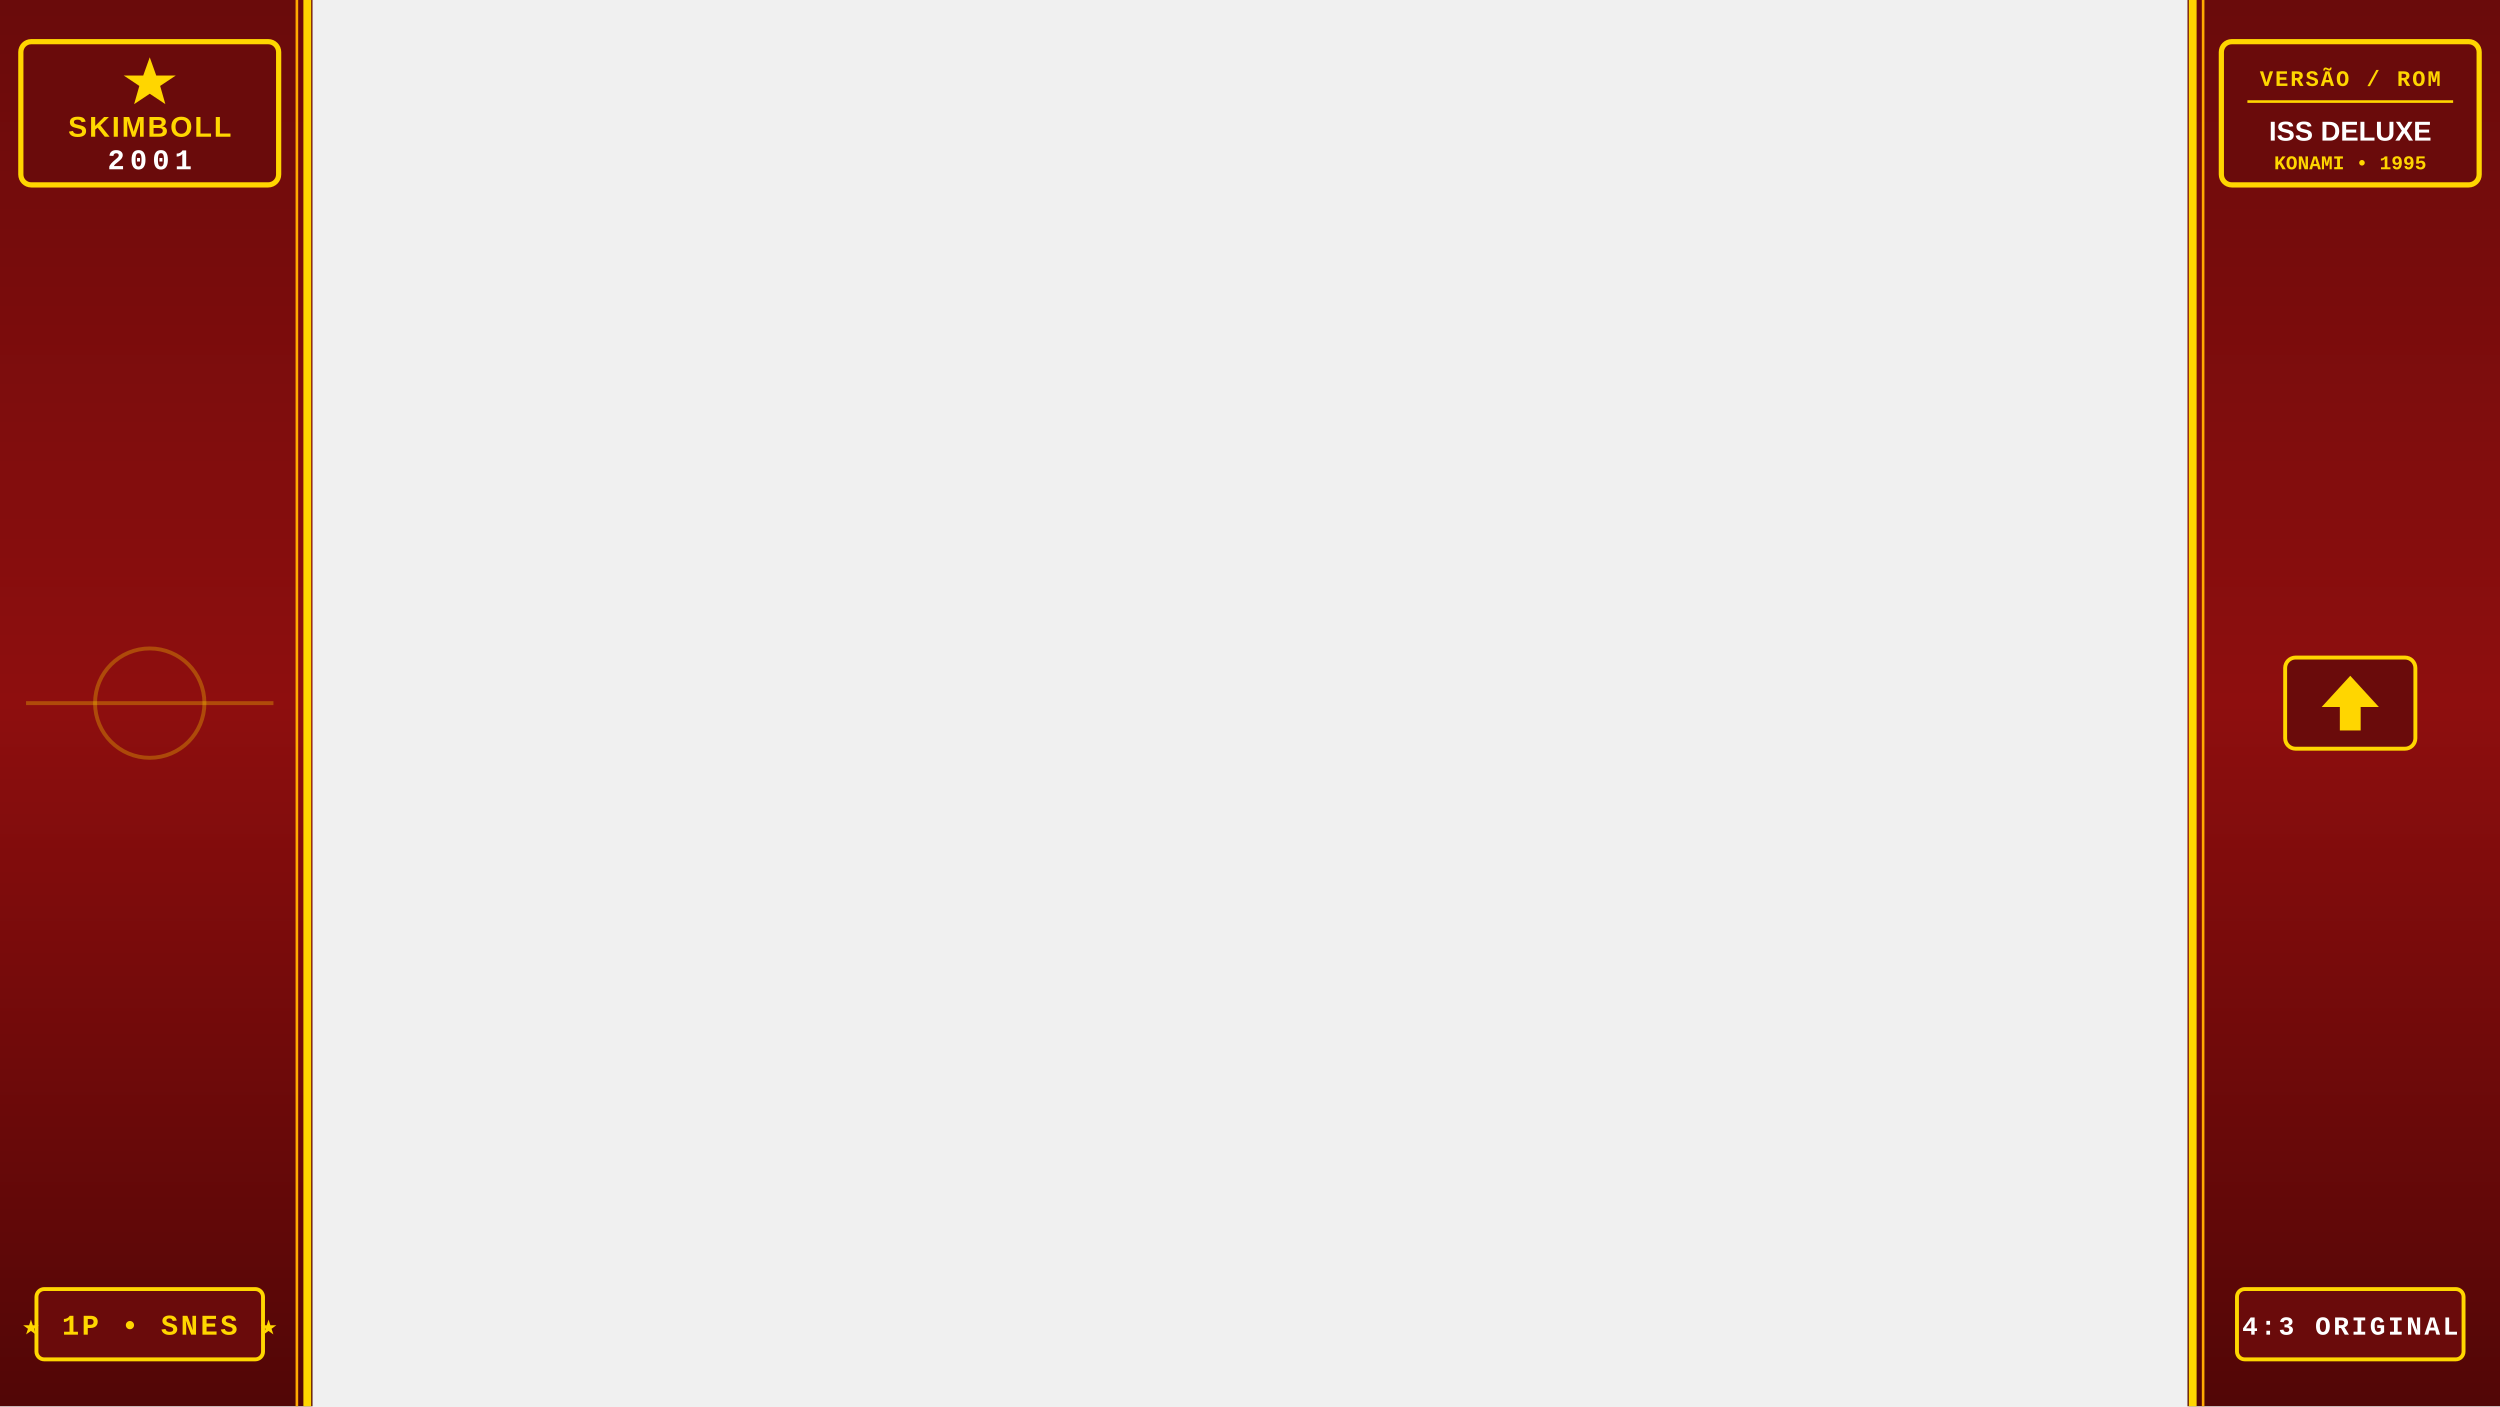
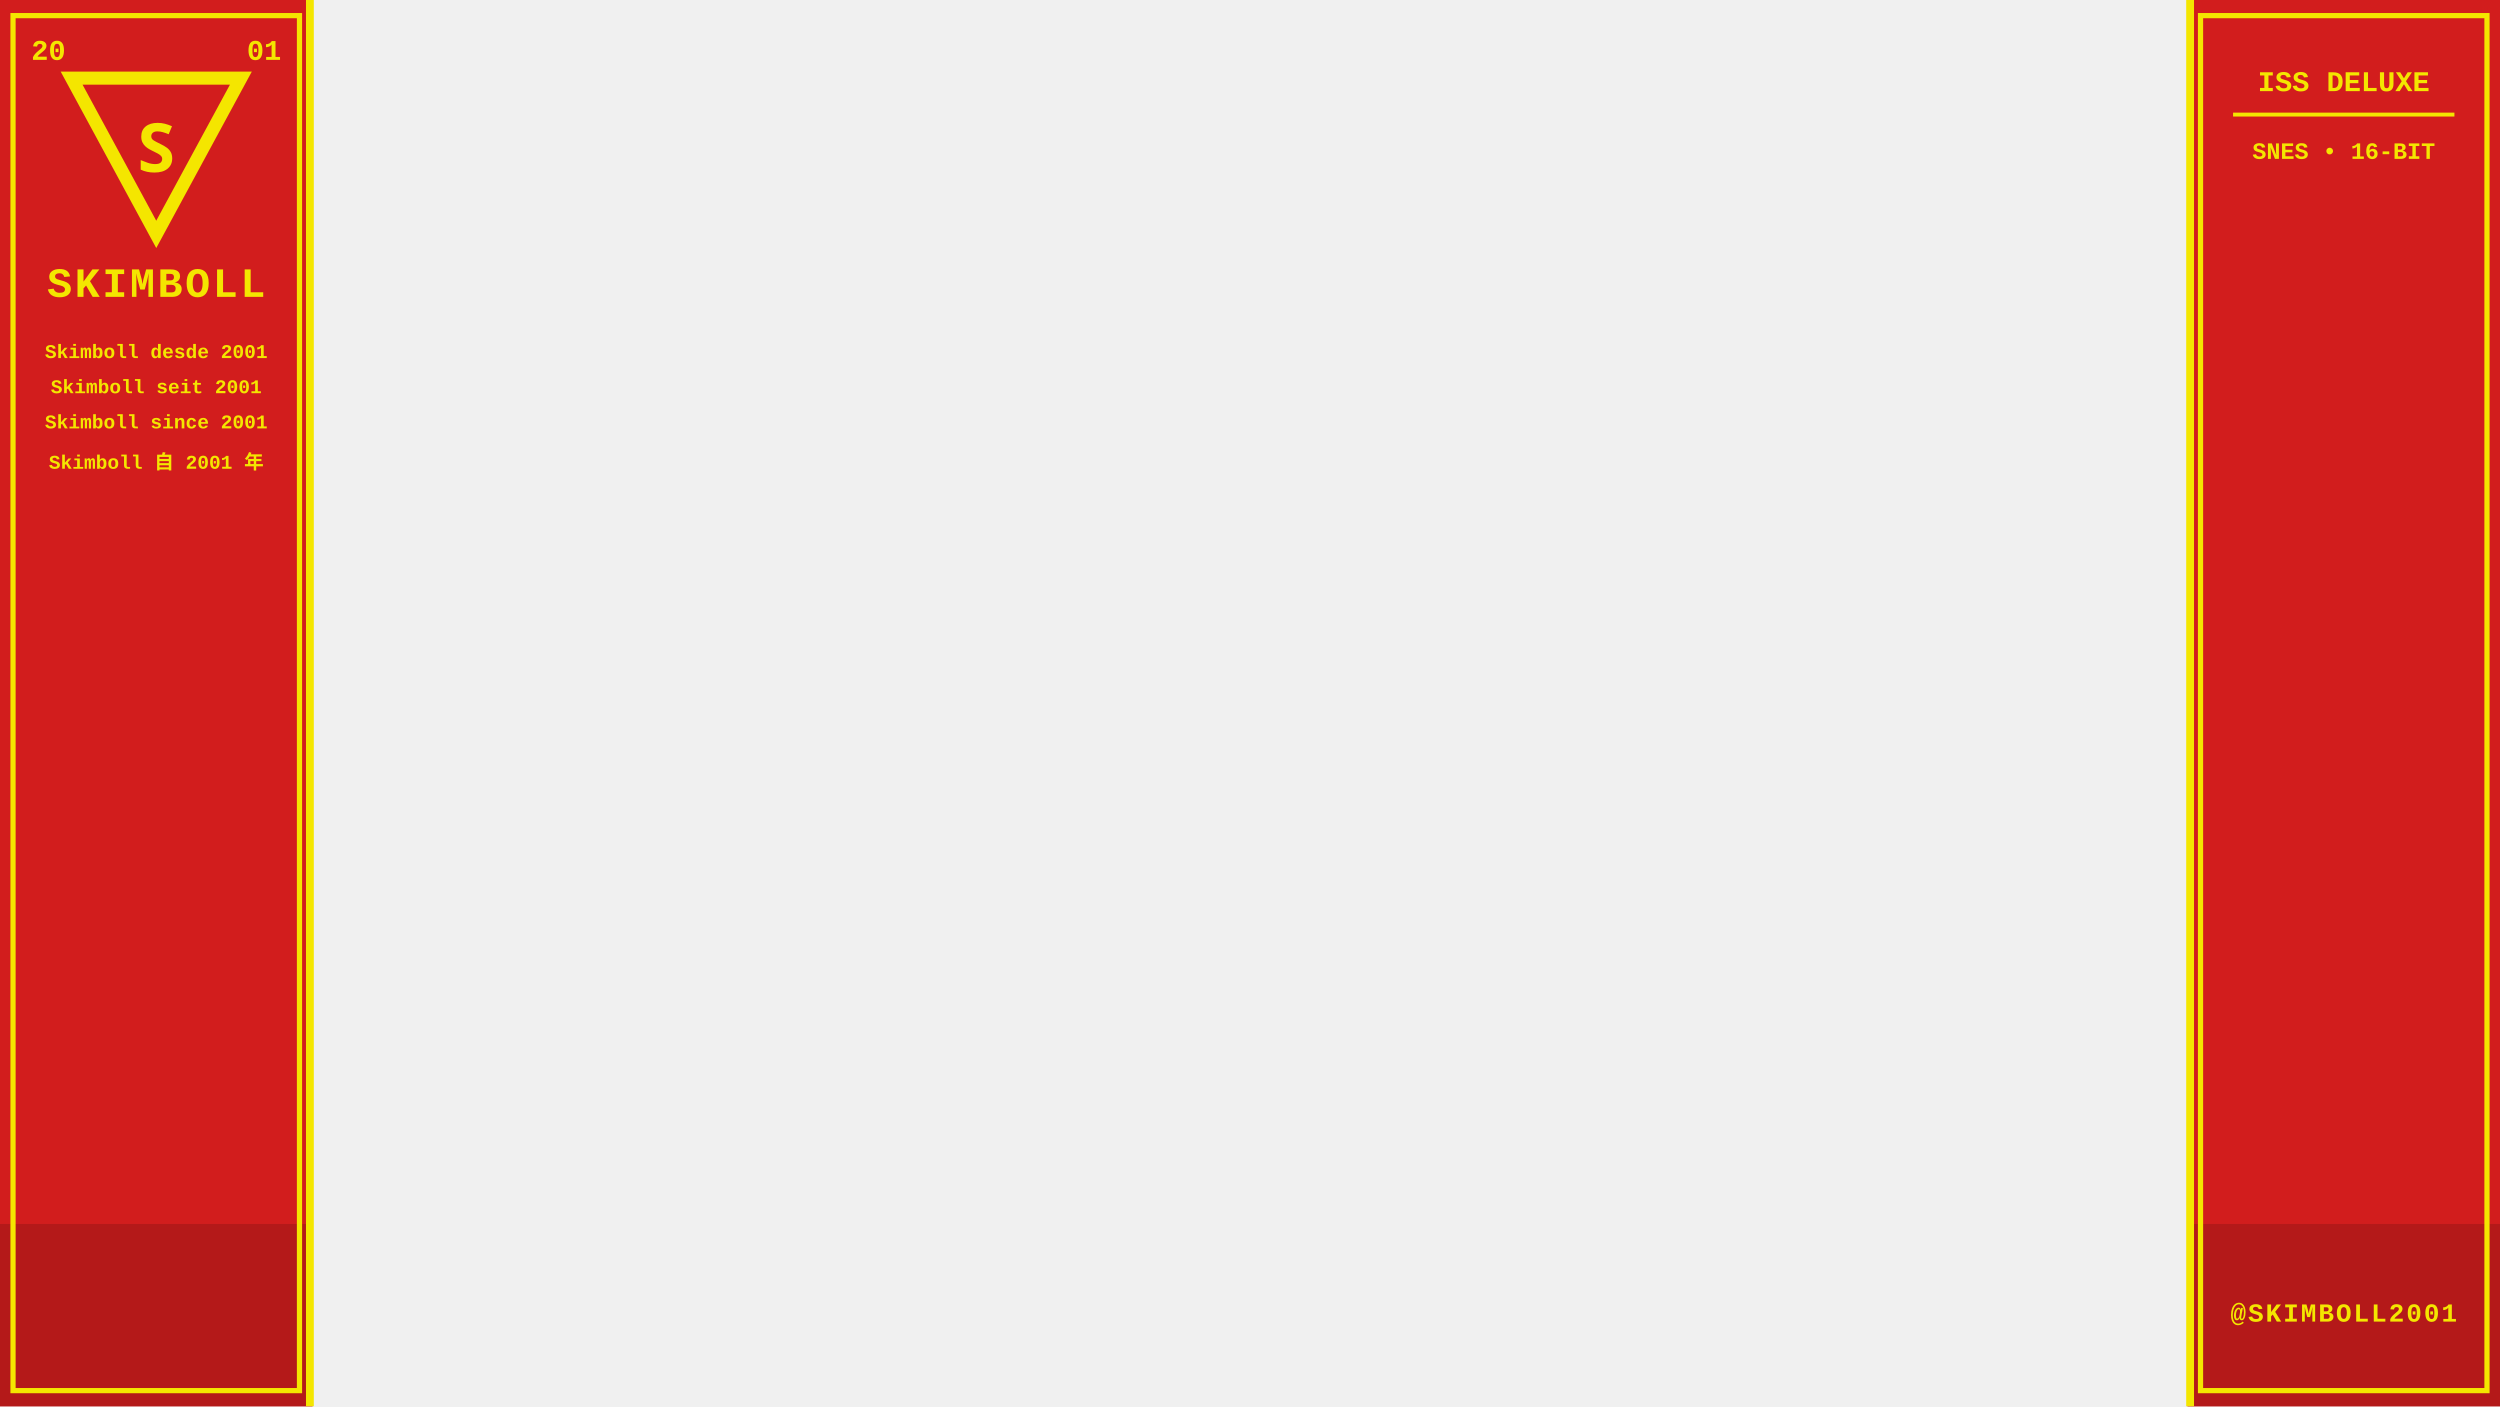
<svg xmlns="http://www.w3.org/2000/svg" viewBox="0 0 1920 1080" width="1920" height="1080">
-   <defs>
-     <linearGradient id="sideRed" x1="0%" y1="0%" x2="0%" y2="100%">
-       <stop offset="0%" stop-color="#6A0B0B" />
-       <stop offset="50%" stop-color="#8E0E0E" />
-       <stop offset="100%" stop-color="#520606" />
-     </linearGradient>
-   </defs>
-   <rect x="0" y="0" width="240" height="1080" fill="url(#sideRed)" />
-   <line x1="236" y1="0" x2="236" y2="1080" stroke="#FFD600" stroke-width="6" />
-   <line x1="228" y1="0" x2="228" y2="1080" stroke="#FFAB00" stroke-width="2" />
-   <rect x="16" y="32" width="198" height="110" rx="8" fill="#6A0B0B" stroke="#FFD600" stroke-width="4" />
-   <polygon points="115,44 120,58 135,58 123,66 127,80 115,72 103,80 107,66 95,58 110,58" fill="#FFD600" />
-   <text x="115" y="105" font-family="'Russo One', 'Segoe UI', Arial, sans-serif" font-size="22" font-weight="900" fill="#FFD600" text-anchor="middle" letter-spacing="1.5">
-     SKIMBOLL
-   </text>
-   <text x="115" y="130" font-family="'Courier New', monospace" font-size="22" font-weight="900" fill="#FFFFFF" text-anchor="middle" letter-spacing="4">
-     2001
-   </text>
-   <g stroke="#FFD600" stroke-opacity="0.3" stroke-width="3" fill="none">
-     <line x1="20" y1="540" x2="210" y2="540" />
-     <circle cx="115" cy="540" r="42" />
+   <rect x="0" y="0" width="240" height="1080" fill="#D21D1D" />
+   <rect x="0" y="940" width="240" height="140" fill="#B41919" />
+   <rect x="10" y="12" width="220" height="1056" fill="none" stroke="#F4E600" stroke-width="4" />
+   <line x1="238" y1="0" x2="238" y2="1080" stroke="#F4E600" stroke-width="6" />
+   <text x="24" y="46" font-family="'Courier New', monospace" font-size="22" font-weight="900" fill="#F4E600">20</text>
+   <text x="216" y="46" font-family="'Courier New', monospace" font-size="22" font-weight="900" fill="#F4E600" text-anchor="end">01</text>
+   <polygon points="55,60 185,60 120,180" fill="none" stroke="#F4E600" stroke-width="10" />
+   <text x="120" y="132" font-family="'Arial Black', sans-serif" font-size="52" font-weight="900" fill="#F4E600" text-anchor="middle">S</text>
+   <text x="120" y="228" font-family="'Courier New', monospace" font-size="32" font-weight="900" fill="#F4E600" text-anchor="middle" letter-spacing="2">SKIMBOLL</text>
+   <g font-family="'Courier New', monospace" font-size="15" font-weight="900" fill="#F4E600" text-anchor="middle">
+     <text x="120" y="275">Skimboll desde 2001</text>
+     <text x="120" y="302">Skimboll seit 2001</text>
+     <text x="120" y="329">Skimboll since 2001</text>
+     <text x="120" y="360">Skimboll 自 2001 年</text>
  </g>
-   <rect x="28" y="990" width="174" height="54" rx="6" fill="#6A0B0B" stroke="#FFD600" stroke-width="3" />
-   <text x="115" y="1025" font-family="'Courier New', monospace" font-size="22" font-weight="900" fill="#FFD600" text-anchor="middle" letter-spacing="2">
-     ★ 1P • SNES ★
-   </text>
-   <rect x="1680" y="0" width="240" height="1080" fill="url(#sideRed)" />
-   <line x1="1684" y1="0" x2="1684" y2="1080" stroke="#FFD600" stroke-width="6" />
-   <line x1="1692" y1="0" x2="1692" y2="1080" stroke="#FFAB00" stroke-width="2" />
-   <rect x="1706" y="32" width="198" height="110" rx="8" fill="#6A0B0B" stroke="#FFD600" stroke-width="4" />
-   <text x="1805" y="66" font-family="'Courier New', monospace" font-size="17" font-weight="900" fill="#FFD600" text-anchor="middle" letter-spacing="1.5">
-     VERSÃO / ROM
-   </text>
-   <line x1="1726" y1="78" x2="1884" y2="78" stroke="#FFD600" stroke-width="2" />
-   <text x="1805" y="108" font-family="'Segoe UI', Arial, sans-serif" font-size="21" font-weight="900" fill="#FFFFFF" text-anchor="middle">
-     ISS DELUXE
-   </text>
-   <text x="1805" y="130" font-family="'Courier New', monospace" font-size="15" font-weight="700" fill="#FFD600" text-anchor="middle">
-     KONAMI • 1995
-   </text>
-   <g transform="translate(1755, 505)">
-     <rect x="0" y="0" width="100" height="70" rx="8" fill="#6A0B0B" stroke="#FFD600" stroke-width="3" />
-     <polygon points="50,14 72,38 58,38 58,56 42,56 42,38 28,38" fill="#FFD600" />
-   </g>
-   <rect x="1718" y="990" width="174" height="54" rx="6" fill="#6A0B0B" stroke="#FFD600" stroke-width="3" />
-   <text x="1805" y="1025" font-family="'Courier New', monospace" font-size="20" font-weight="900" fill="#FFFFFF" text-anchor="middle" letter-spacing="2">
-     4:3 ORIGINAL
+   <rect x="1680" y="0" width="240" height="1080" fill="#D21D1D" />
+   <rect x="1680" y="940" width="240" height="140" fill="#B41919" />
+   <rect x="1690" y="12" width="220" height="1056" fill="none" stroke="#F4E600" stroke-width="4" />
+   <line x1="1682" y1="0" x2="1682" y2="1080" stroke="#F4E600" stroke-width="6" />
+   <text x="1800" y="70" font-family="'Courier New', monospace" font-size="22" font-weight="900" fill="#F4E600" text-anchor="middle">ISS DELUXE</text>
+   <line x1="1715" y1="88" x2="1885" y2="88" stroke="#F4E600" stroke-width="3" />
+   <text x="1800" y="122" font-family="'Courier New', monospace" font-size="18" font-weight="900" fill="#F4E600" text-anchor="middle">SNES • 16-BIT</text>
+   <text x="1800" y="1015" font-family="'Courier New', monospace" font-size="20" font-weight="900" fill="#F4E600" text-anchor="middle" letter-spacing="1.5">
+     @SKIMBOLL2001
  </text>
</svg>
